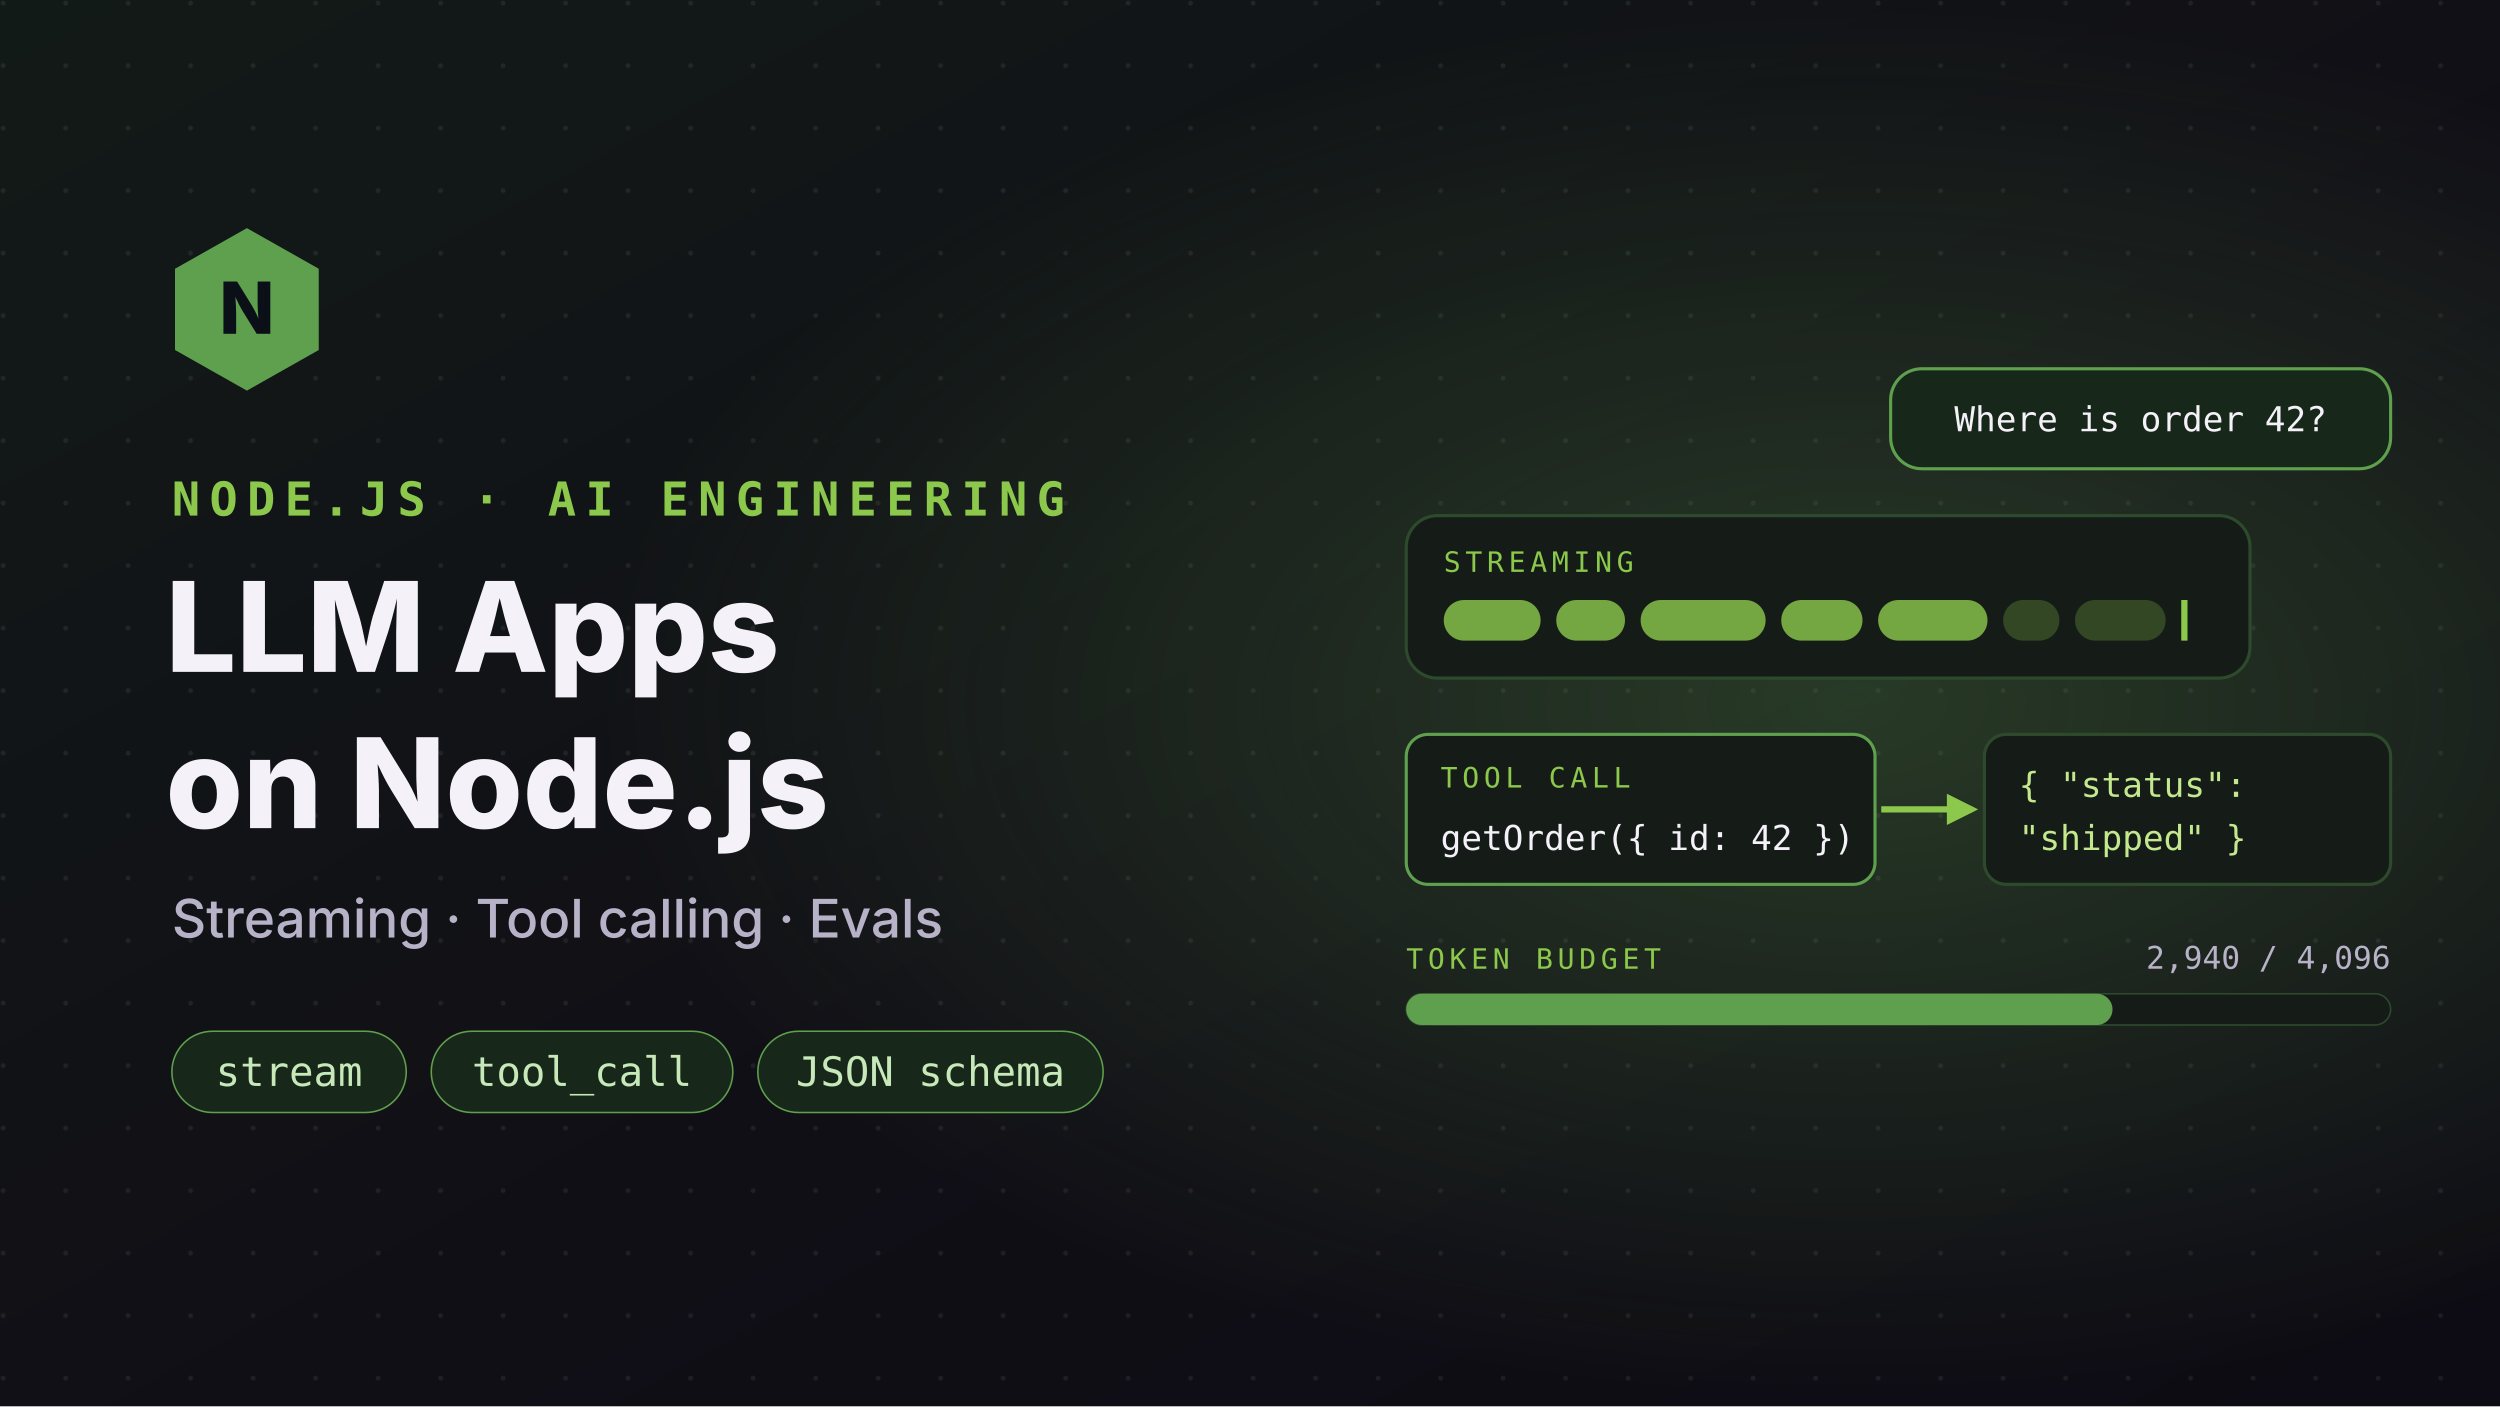
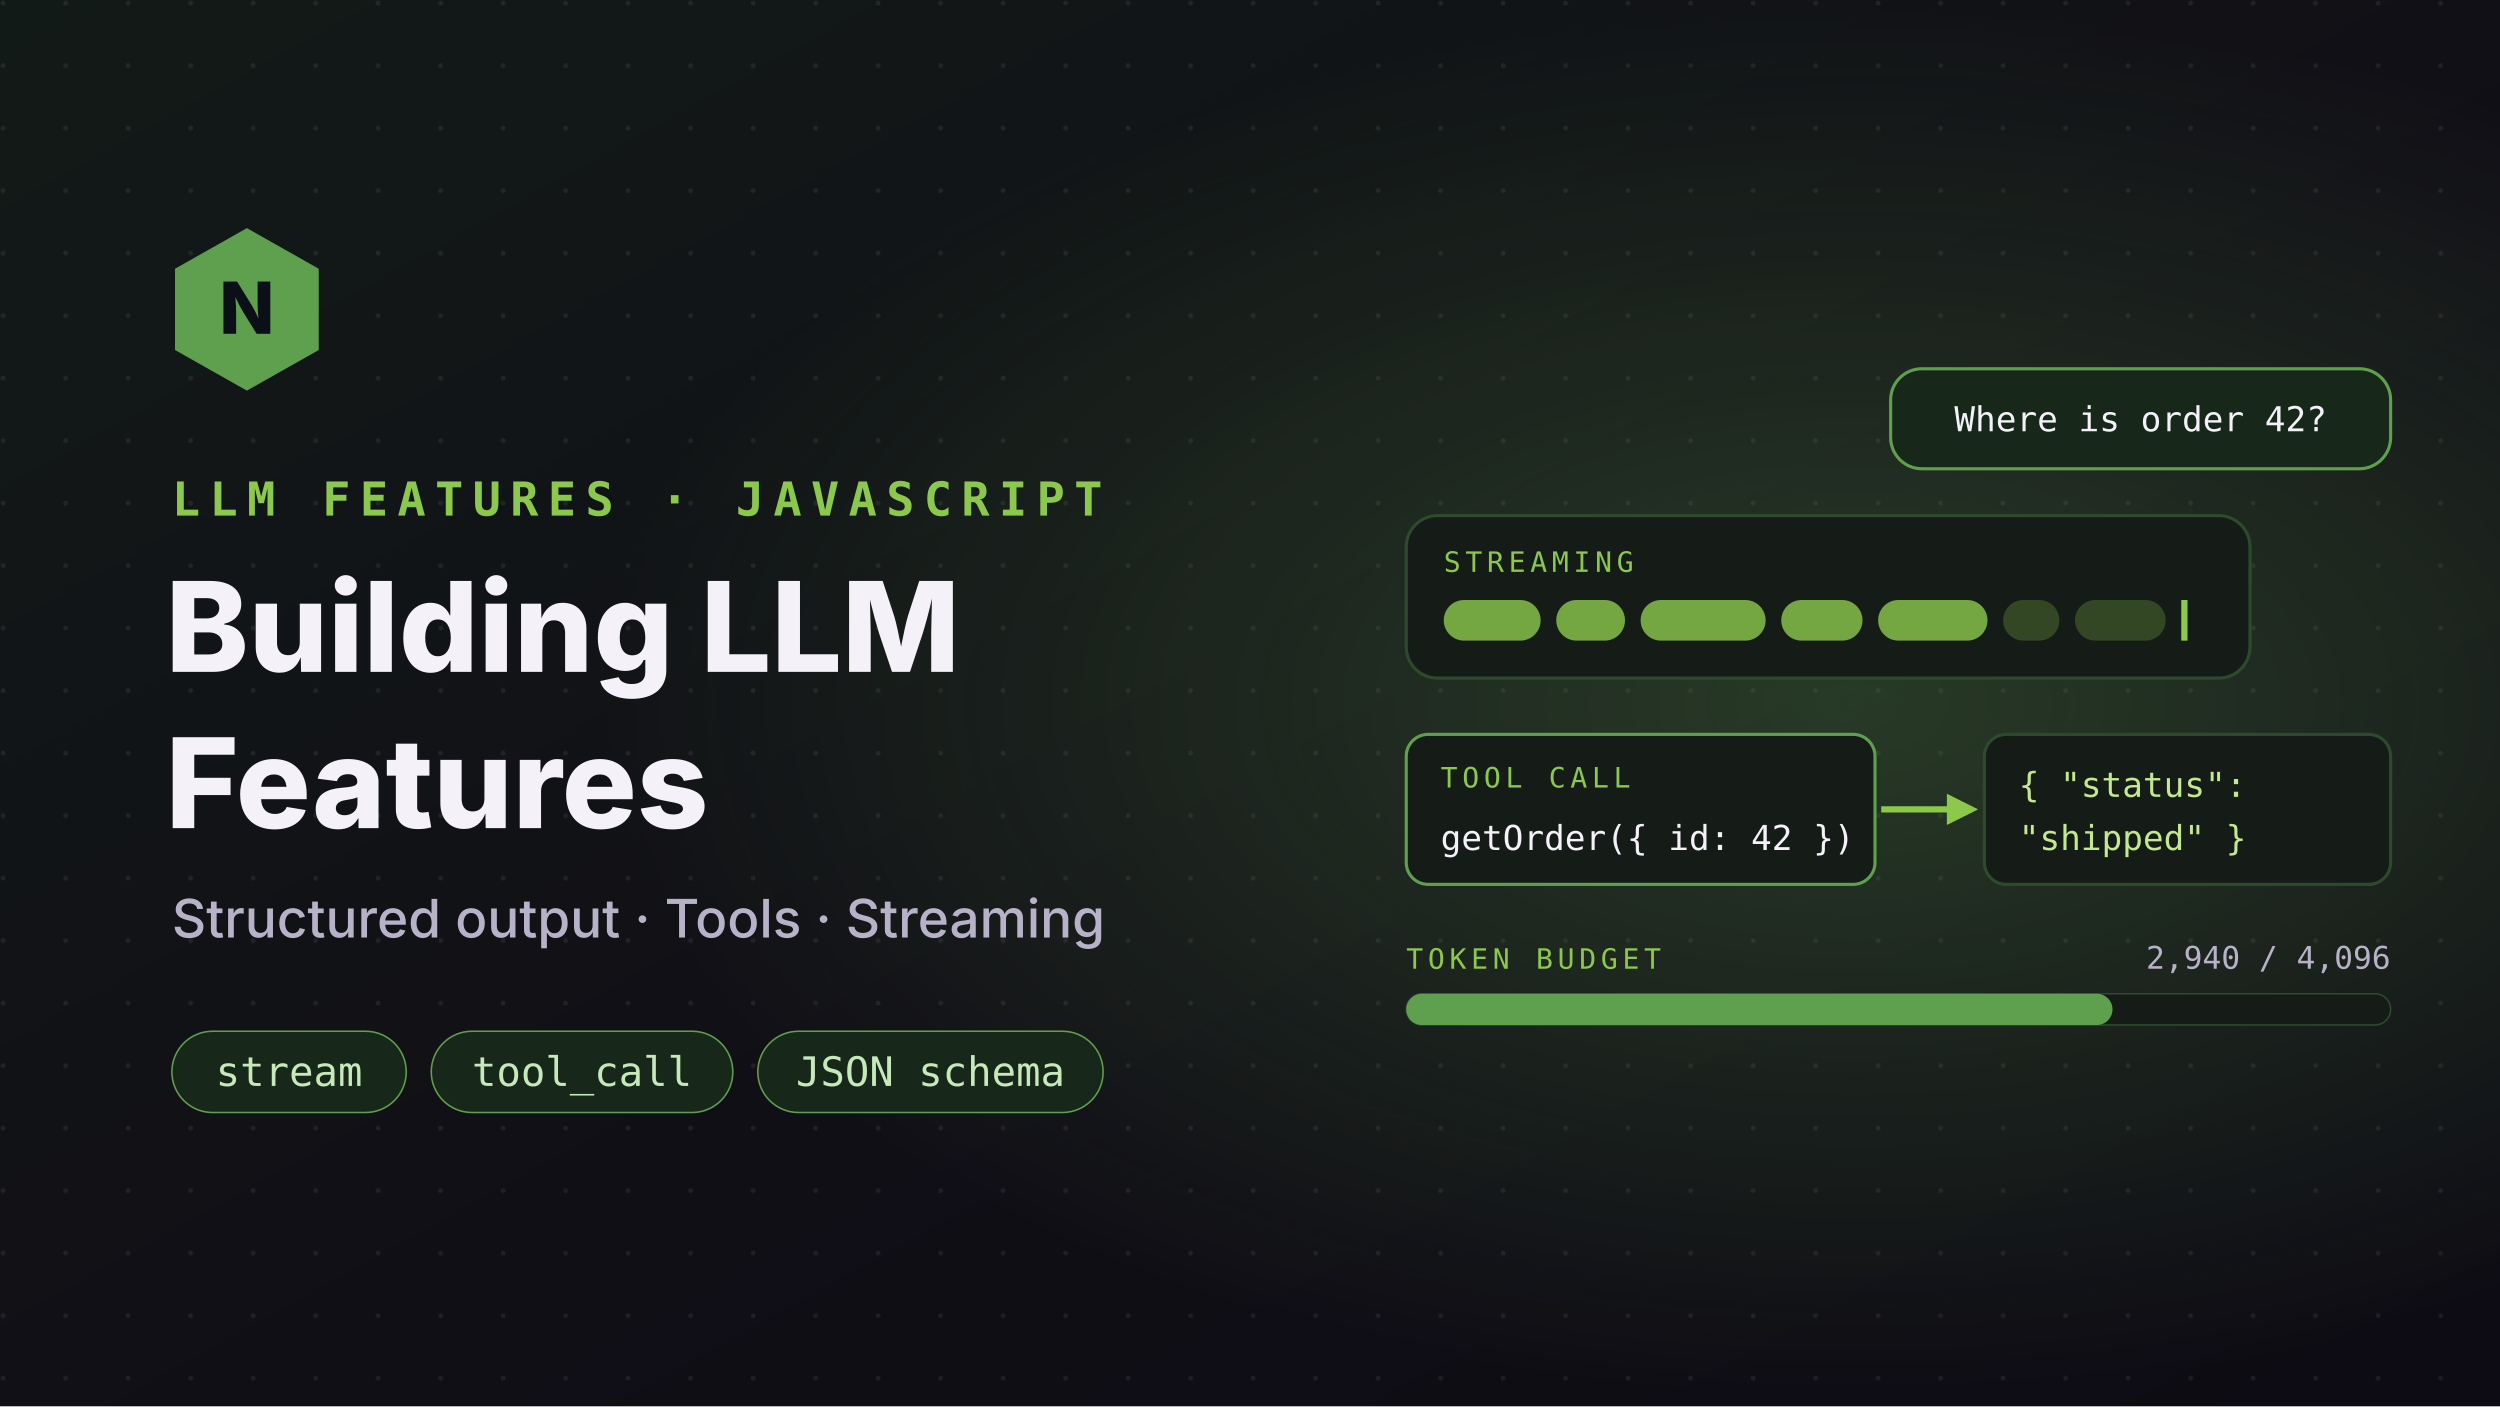
<svg xmlns="http://www.w3.org/2000/svg" width="1600" height="900" viewBox="0 0 1600 900">
  <defs>
    <linearGradient id="bg" x1="0" y1="0" x2="1" y2="1">
      <stop offset="0" stop-color="#121A17" />
      <stop offset="0.55" stop-color="#110F16" />
      <stop offset="1" stop-color="#0D0B13" />
    </linearGradient>
    <radialGradient id="glow" cx="0.74" cy="0.5" r="0.5">
      <stop offset="0" stop-color="#5FA04E" stop-opacity="0.3" />
      <stop offset="1" stop-color="#5FA04E" stop-opacity="0" />
    </radialGradient>
    <pattern id="dots" width="40" height="40" patternUnits="userSpaceOnUse">
      <circle cx="2" cy="2" r="1.6" fill="#FFFFFF" fill-opacity="0.07" />
    </pattern>
    <marker id="arrow" viewBox="0 0 10 10" refX="8" refY="5" markerWidth="5" markerHeight="5" orient="auto-start-reverse">
      <path d="M0 0 L10 5 L0 10 z" fill="#8CC84B" />
    </marker>
    <marker id="arrowA" viewBox="0 0 10 10" refX="8" refY="5" markerWidth="5" markerHeight="5" orient="auto-start-reverse">
      <path d="M0 0 L10 5 L0 10 z" fill="#5FA04E" />
    </marker>
    <marker id="arrowMuted" viewBox="0 0 10 10" refX="8" refY="5" markerWidth="5" markerHeight="5" orient="auto-start-reverse">
      <path d="M0 0 L10 5 L0 10 z" fill="#6F6A80" />
    </marker>
    <marker id="arrowRed" viewBox="0 0 10 10" refX="8" refY="5" markerWidth="5" markerHeight="5" orient="auto-start-reverse">
      <path d="M0 0 L10 5 L0 10 z" fill="#F2555A" />
    </marker>
    <marker id="arrowAmber" viewBox="0 0 10 10" refX="8" refY="5" markerWidth="5" markerHeight="5" orient="auto-start-reverse">
      <path d="M0 0 L10 5 L0 10 z" fill="#F2C14E" />
    </marker>
  </defs>
  <rect width="1600" height="900" fill="url(#bg)" />
  <rect width="1600" height="900" fill="url(#dots)" />
  <rect width="1600" height="900" fill="url(#glow)" />
  <g id="copy" font-family="Segoe UI, Inter, Arial, sans-serif">
    <polygon points="158,146 204,172 204,224 158,250 112,224 112,172" fill="#5FA04E" />
    <text x="158" y="213.64" text-anchor="middle" font-size="46" font-weight="800" fill="#0B0F18">N</text>
-     <text x="110" y="330" font-family="Consolas, Menlo, monospace" font-size="30" font-weight="600" letter-spacing="6" fill="#8CC84B">NODE.JS · AI ENGINEERING</text>
-     <text x="106" y="430" font-size="80" font-weight="800" fill="#F4F2F8">LLM Apps</text>
-     <text x="106" y="530" font-size="80" font-weight="800" fill="#F4F2F8">on Node.js</text>
-     <text x="110" y="600" font-size="34" font-weight="500" fill="#B8B2C8">Streaming · Tool calling · Evals</text>
+     <text x="110" y="330" font-family="Consolas, Menlo, monospace" font-size="30" font-weight="600" letter-spacing="6" fill="#8CC84B">LLM FEATURES · JAVASCRIPT</text>
+     <text x="106" y="430" font-size="80" font-weight="800" fill="#F4F2F8">Building LLM</text>
+     <text x="106" y="530" font-size="80" font-weight="800" fill="#F4F2F8">Features</text>
+     <text x="110" y="600" font-size="34" font-weight="500" fill="#B8B2C8">Structured output · Tools · Streaming</text>
    <g font-family="Consolas, Menlo, monospace" font-size="26" fill="#C7E8B8">
      <rect x="110" y="660" width="150" height="52" rx="26" fill="#17281A" stroke="#5FA04E" />
      <text x="185" y="695" text-anchor="middle">stream</text>
      <rect x="276" y="660" width="193" height="52" rx="26" fill="#17281A" stroke="#5FA04E" />
      <text x="372.5" y="695" text-anchor="middle">tool_call</text>
      <rect x="485" y="660" width="221" height="52" rx="26" fill="#17281A" stroke="#5FA04E" />
      <text x="595.5" y="695" text-anchor="middle">JSON schema</text>
    </g>
  </g>
  <g id="art">
    <rect x="1210" y="236" width="320" height="64" rx="20" fill="#17281A" stroke="#5FA04E" stroke-width="2" />
    <text x="1370" y="276" font-family="Consolas, Menlo, monospace" font-size="22" fill="#F4F2F8" text-anchor="middle">Where is order 42?</text>
    <rect x="900" y="330" width="540" height="104" rx="20" fill="#151C18" stroke="#2E4A2C" stroke-width="2" />
    <text x="924" y="366" font-family="Consolas, Menlo, monospace" font-size="18" letter-spacing="3" fill="#8CC84B" text-anchor="start">STREAMING</text>
    <rect x="924" y="384" width="62" height="26" rx="13" fill="#8CC84B" fill-opacity="0.8" />
    <rect x="996" y="384" width="44" height="26" rx="13" fill="#8CC84B" fill-opacity="0.8" />
    <rect x="1050" y="384" width="80" height="26" rx="13" fill="#8CC84B" fill-opacity="0.8" />
    <rect x="1140" y="384" width="52" height="26" rx="13" fill="#8CC84B" fill-opacity="0.8" />
    <rect x="1202" y="384" width="70" height="26" rx="13" fill="#8CC84B" fill-opacity="0.8" />
    <rect x="1282" y="384" width="36" height="26" rx="13" fill="#8CC84B" fill-opacity="0.25" />
    <rect x="1328" y="384" width="58" height="26" rx="13" fill="#8CC84B" fill-opacity="0.25" />
    <rect x="1396" y="384" width="4" height="26" fill="#8CC84B" />
    <rect x="900" y="470" width="300" height="96" rx="14" fill="#151C18" stroke="#5FA04E" stroke-width="2" />
    <text x="922" y="504" font-family="Consolas, Menlo, monospace" font-size="18" letter-spacing="3" fill="#8CC84B" text-anchor="start">TOOL CALL</text>
    <text x="922" y="544" font-family="Consolas, Menlo, monospace" font-size="22" fill="#F4F2F8">getOrder({ id: 42 })</text>
    <path d="M1204 518 H1262" stroke="#8CC84B" stroke-width="4" marker-end="url(#arrow)" />
    <rect x="1270" y="470" width="260" height="96" rx="14" fill="#151C18" stroke="#2E4A2C" stroke-width="2" />
    <text x="1292" y="510" font-family="Consolas, Menlo, monospace" font-size="22" fill="#C3E88D">{ "status":</text>
    <text x="1292" y="544" font-family="Consolas, Menlo, monospace" font-size="22" fill="#C3E88D">  "shipped" }</text>
    <text x="900" y="620" font-family="Consolas, Menlo, monospace" font-size="18" letter-spacing="3" fill="#8CC84B" text-anchor="start">TOKEN BUDGET</text>
    <rect x="900" y="636" width="630" height="20" rx="10" fill="#151C18" stroke="#2E4A2C" />
    <rect x="900" y="636" width="452" height="20" rx="10" fill="#5FA04E" />
    <text x="1530" y="620" font-family="Consolas, Menlo, monospace" font-size="20" fill="#B8B2C8" text-anchor="end">2,940 / 4,096</text>
  </g>
</svg>
